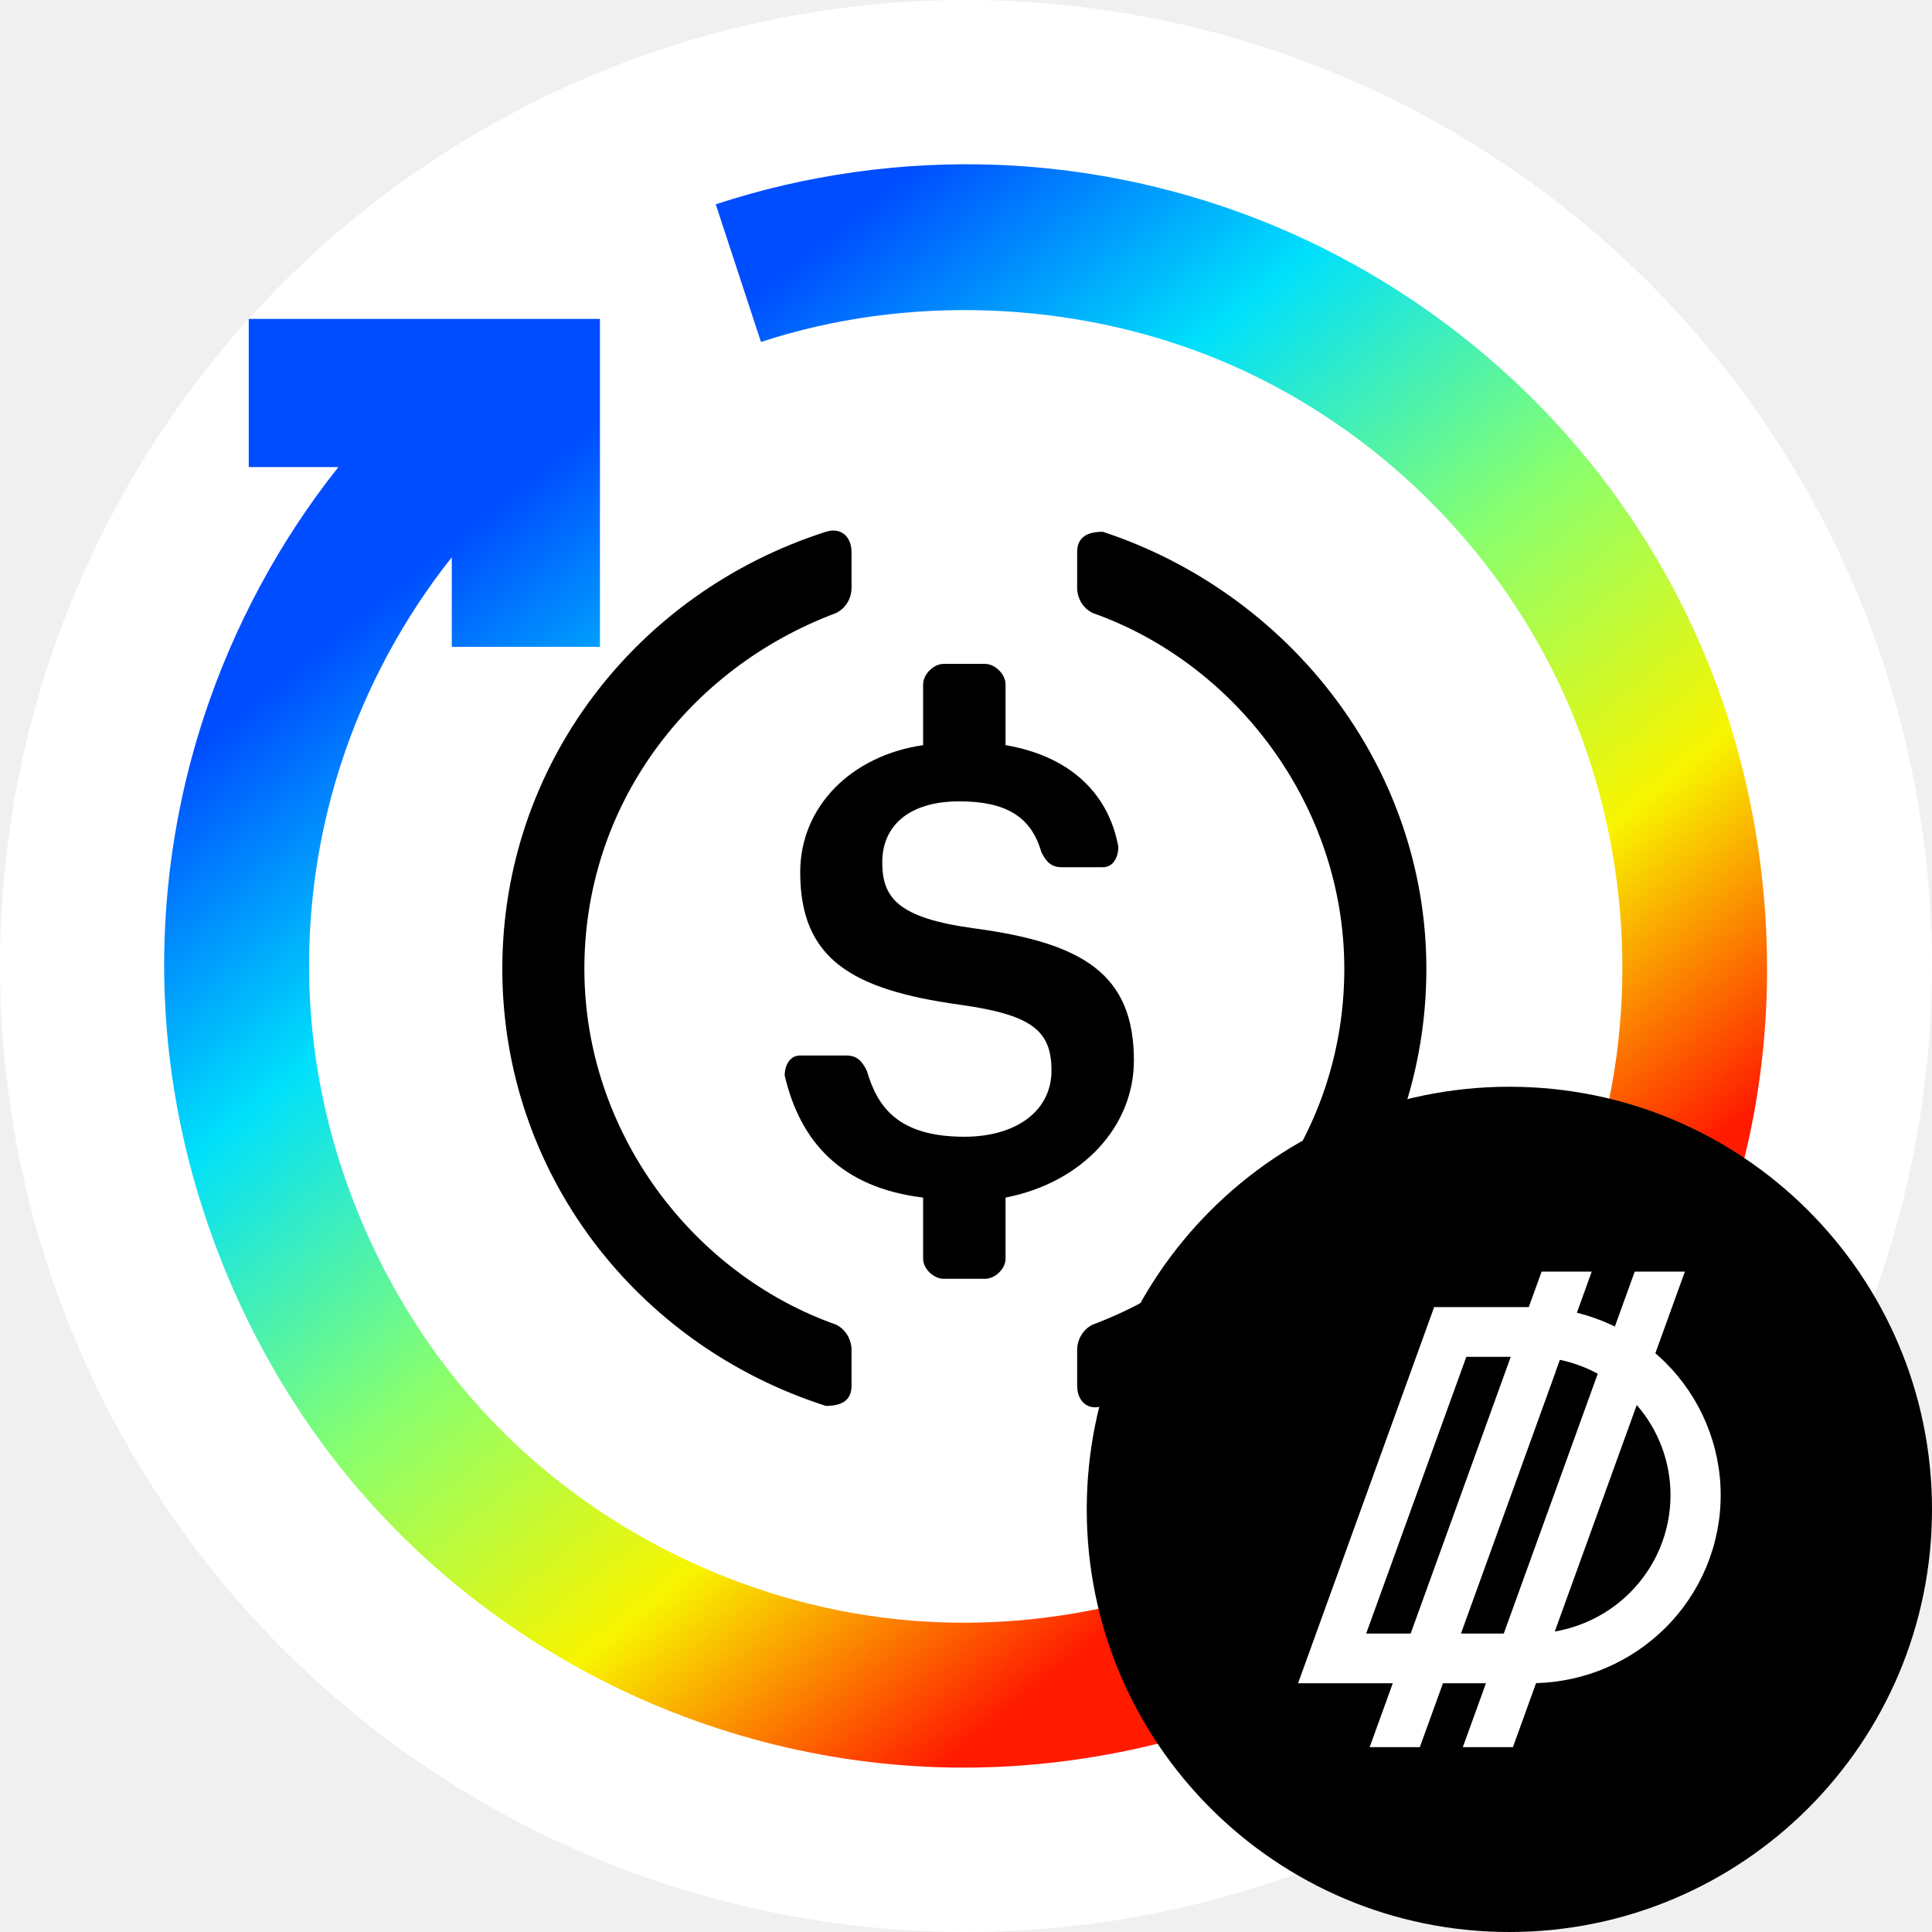
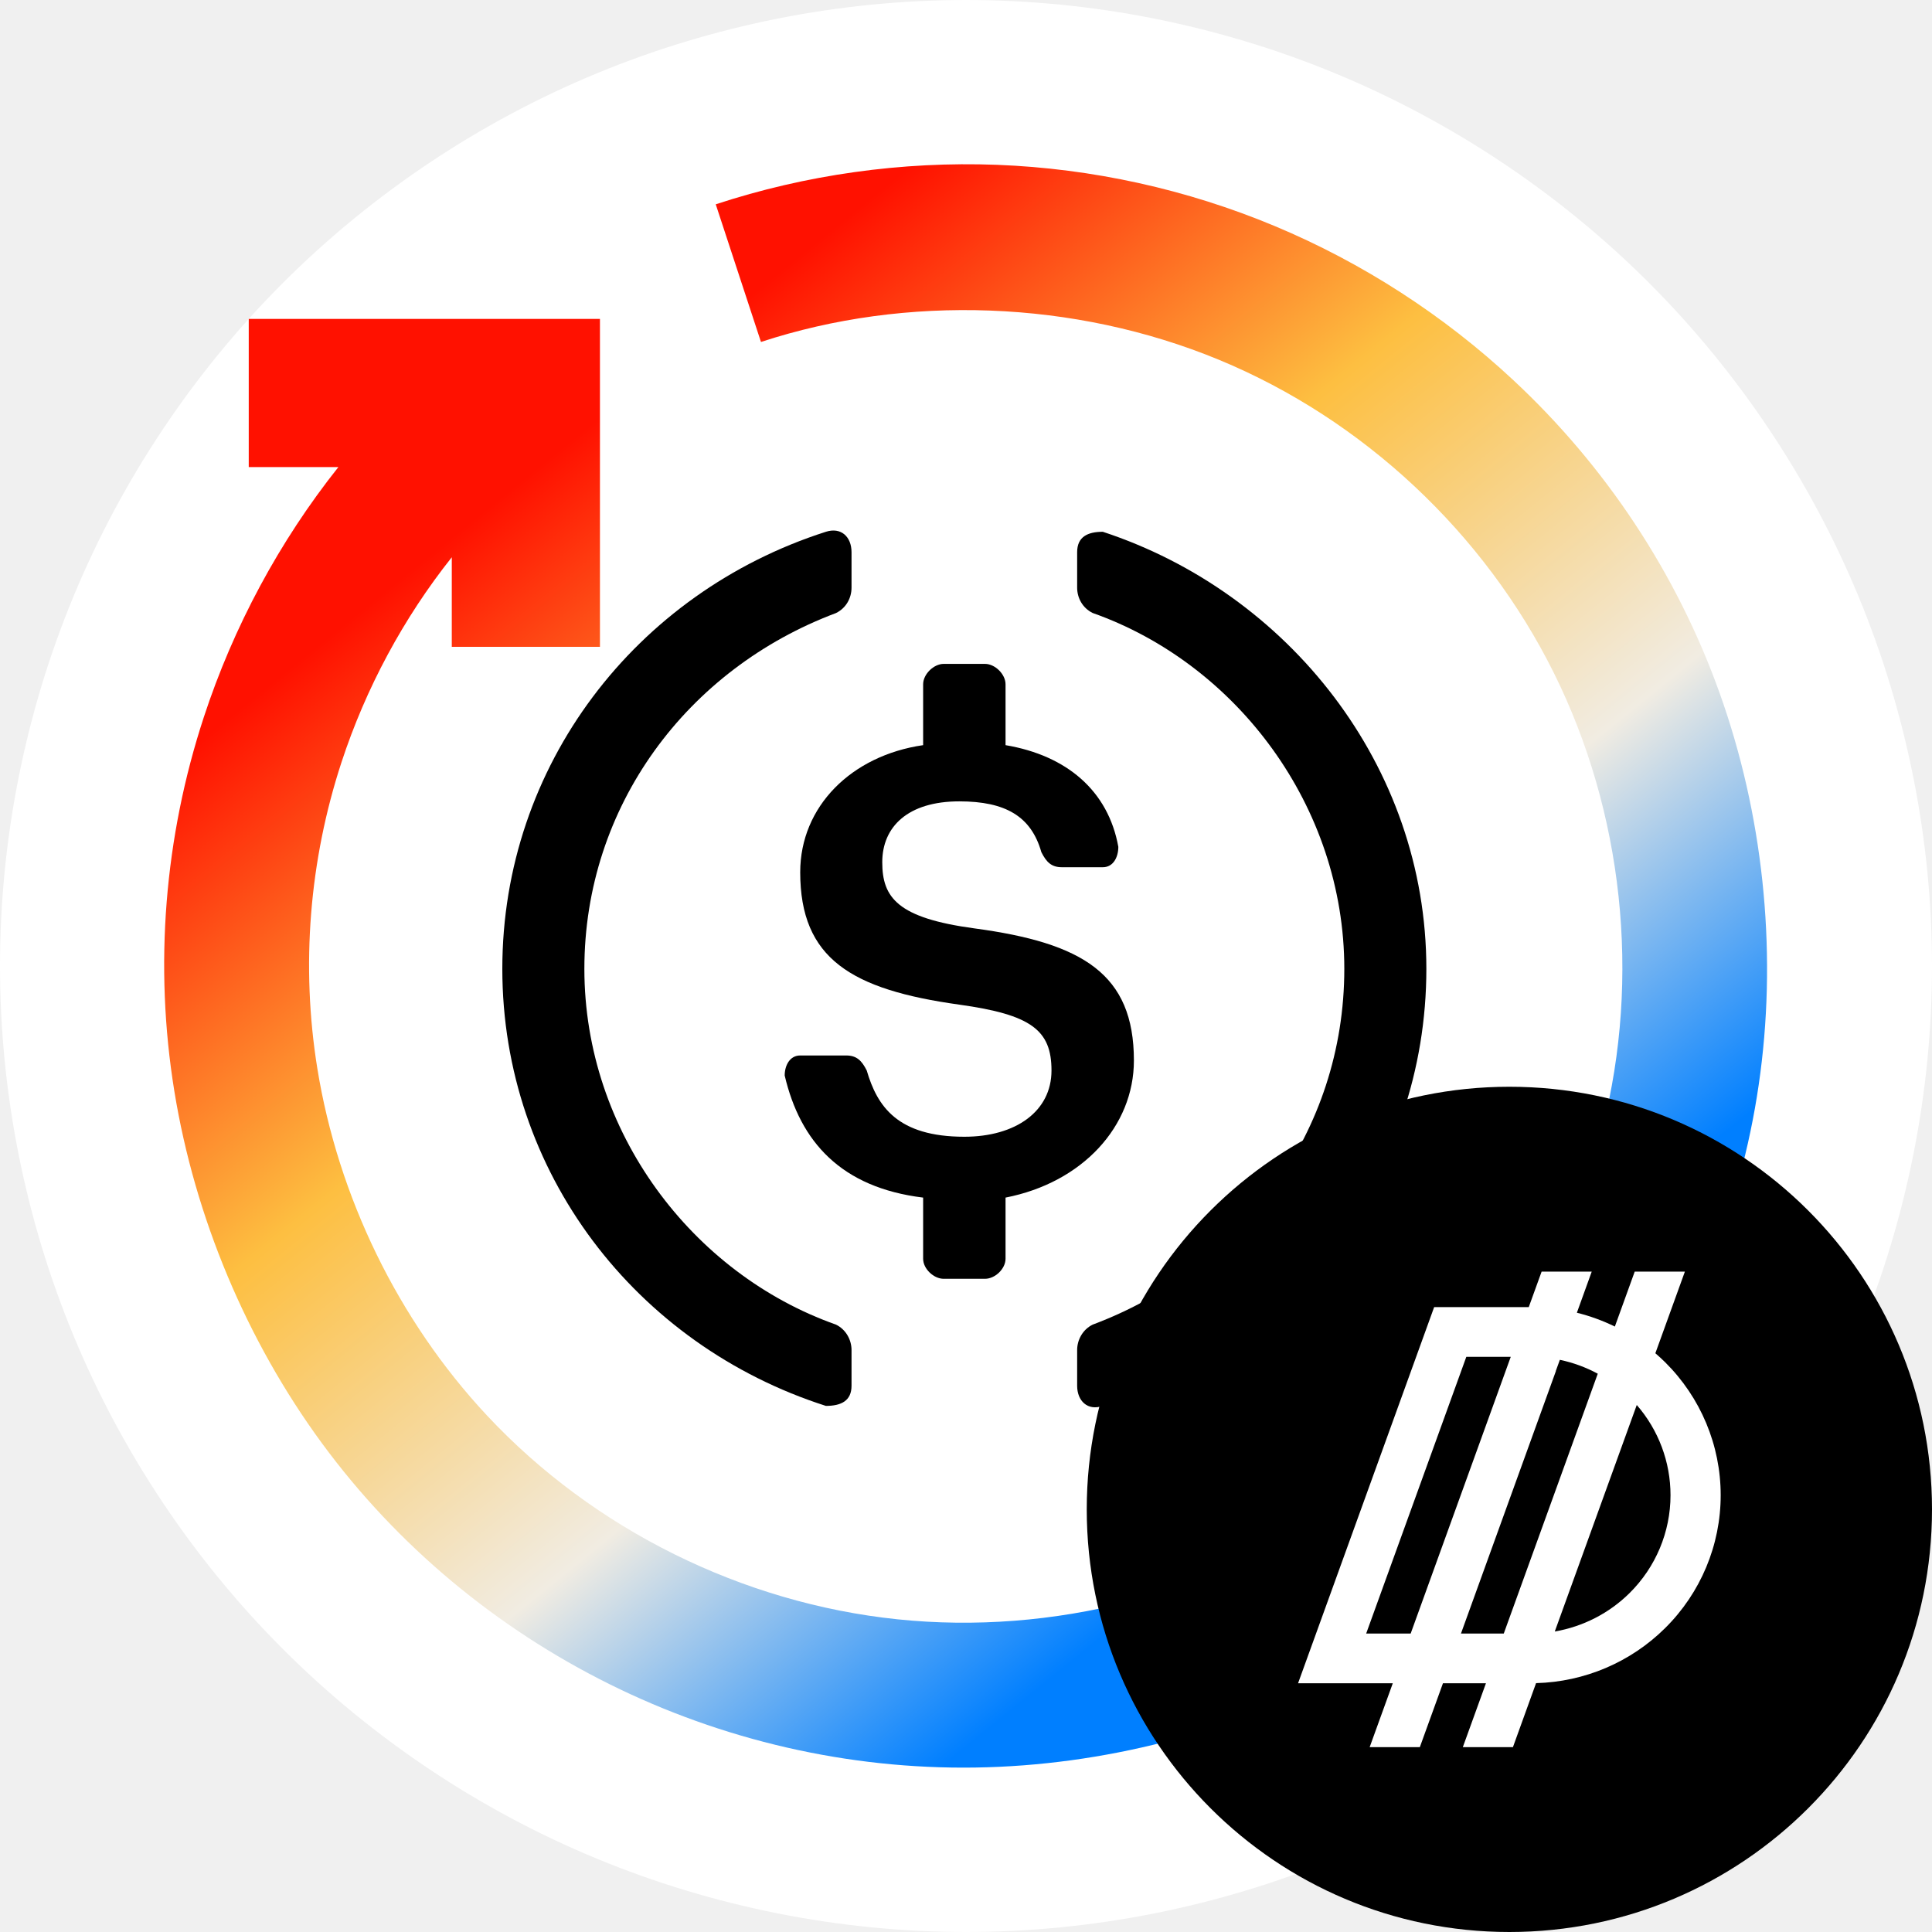
<svg xmlns="http://www.w3.org/2000/svg" width="32" height="32" viewBox="0 0 32 32" fill="none">
  <path fill-rule="evenodd" clip-rule="evenodd" d="M32 16C32 13.906 31.583 11.812 30.782 9.877C29.98 7.942 28.794 6.167 27.314 4.686C25.833 3.205 24.058 2.02 22.123 1.218C20.188 0.417 18.094 0 16 0C13.906 0 11.812 0.417 9.877 1.218C7.942 2.02 6.167 3.205 4.686 4.686C3.205 6.167 2.019 7.942 1.218 9.877C0.416 11.812 0 13.906 0 16C0 18.094 0.416 20.188 1.218 22.123C2.019 24.058 3.205 25.833 4.686 27.314C6.167 28.795 7.942 29.981 9.877 30.782C11.812 31.583 13.906 32 16 32C18.094 32 20.188 31.583 22.123 30.782C24.058 29.981 25.833 28.795 27.314 27.314C28.794 25.833 29.98 24.058 30.782 22.123C31.583 20.188 32 18.094 32 16Z" fill="white" />
-   <path fill-rule="evenodd" clip-rule="evenodd" d="M11.855 3.384C13.345 2.894 14.938 2.67 16.516 2.73C18.094 2.791 19.658 3.136 21.113 3.744C22.568 4.352 23.915 5.223 25.067 6.298C26.592 7.719 27.775 9.498 28.485 11.487C29.195 13.476 29.431 15.677 29.157 17.771C28.884 19.866 28.1 21.855 26.914 23.566C25.728 25.277 24.14 26.709 22.274 27.701C20.409 28.692 18.266 29.244 16.154 29.276C14.042 29.308 11.96 28.821 10.095 27.895C8.231 26.97 6.583 25.607 5.332 23.904C4.082 22.201 3.227 20.159 2.888 18.075C2.549 15.991 2.725 13.865 3.375 11.881C3.866 10.382 4.628 8.964 5.605 7.736H4.12V5.282H9.937V10.714H7.483V9.23C6.683 10.236 6.059 11.397 5.656 12.626C5.124 14.251 4.981 15.995 5.256 17.697C5.599 19.814 6.589 21.865 8.067 23.446C9.834 25.336 12.3 26.554 14.866 26.821C17.432 27.087 20.099 26.403 22.217 24.929C24.335 23.454 25.905 21.191 26.542 18.69C27.179 16.19 26.884 13.453 25.735 11.142C24.586 8.832 22.584 6.949 20.189 5.959C17.794 4.969 15.008 4.874 12.604 5.664L11.855 3.384Z" fill="url(#paint0_linear_2122_12567)" />
+   <path fill-rule="evenodd" clip-rule="evenodd" d="M11.855 3.384C13.345 2.894 14.938 2.67 16.516 2.73C18.094 2.791 19.658 3.136 21.113 3.744C22.568 4.352 23.915 5.223 25.067 6.298C26.592 7.719 27.775 9.498 28.485 11.487C29.195 13.476 29.431 15.677 29.157 17.771C28.884 19.866 28.1 21.855 26.914 23.566C25.728 25.277 24.14 26.709 22.274 27.701C20.409 28.692 18.266 29.244 16.154 29.276C14.042 29.308 11.96 28.821 10.095 27.895C8.231 26.97 6.583 25.607 5.332 23.904C4.082 22.201 3.227 20.159 2.888 18.075C2.549 15.991 2.725 13.865 3.375 11.881C3.866 10.382 4.628 8.964 5.605 7.736H4.12V5.282H9.937V10.714H7.483V9.23C6.683 10.236 6.059 11.397 5.656 12.626C5.124 14.251 4.981 15.995 5.256 17.697C5.599 19.814 6.589 21.865 8.067 23.446C9.834 25.336 12.3 26.554 14.866 26.821C17.432 27.087 20.099 26.403 22.217 24.929C24.335 23.454 25.905 21.191 26.542 18.69C27.179 16.19 26.884 13.453 25.735 11.142C24.586 8.832 22.584 6.949 20.189 5.959C17.794 4.969 15.008 4.874 12.604 5.664L11.855 3.384Z" fill="url(#paint0_linear_2183_10957)" />
  <path fill-rule="evenodd" clip-rule="evenodd" d="M14.104 22.953C14.104 23.203 13.931 23.286 13.679 23.286C10.53 22.278 8.32 19.414 8.32 16.047C8.32 12.679 10.53 9.816 13.679 8.808C13.931 8.727 14.104 8.891 14.104 9.146C14.104 9.341 14.104 9.537 14.104 9.733C14.104 9.905 14.015 10.071 13.847 10.154C11.38 11.079 9.679 13.355 9.679 16.047C9.679 18.744 11.464 21.098 13.847 21.94C14.015 22.023 14.104 22.195 14.104 22.361C14.104 22.558 14.104 22.756 14.104 22.953Z" fill="black" />
  <path fill-rule="evenodd" clip-rule="evenodd" d="M16.655 20.849C16.655 21.015 16.482 21.181 16.314 21.181C16.086 21.181 15.859 21.181 15.631 21.181C15.464 21.181 15.29 21.015 15.29 20.849C15.29 20.512 15.29 20.174 15.29 19.836C13.931 19.67 13.254 18.911 12.997 17.814C12.997 17.648 13.081 17.482 13.254 17.482C13.507 17.482 13.761 17.482 14.015 17.482C14.188 17.482 14.272 17.565 14.356 17.731C14.529 18.324 14.865 18.828 15.973 18.828C16.823 18.828 17.416 18.407 17.416 17.731C17.416 17.061 17.08 16.806 15.889 16.64C14.103 16.391 13.254 15.881 13.254 14.447C13.254 13.356 14.104 12.514 15.29 12.342C15.29 12.006 15.29 11.67 15.29 11.334C15.29 11.168 15.464 10.996 15.631 10.996C15.859 10.996 16.086 10.996 16.314 10.996C16.482 10.996 16.655 11.168 16.655 11.334C16.655 11.67 16.655 12.006 16.655 12.342C17.673 12.514 18.356 13.101 18.523 14.026C18.523 14.197 18.44 14.364 18.266 14.364C18.04 14.364 17.815 14.364 17.589 14.364C17.416 14.364 17.332 14.281 17.248 14.114C17.08 13.522 16.655 13.273 15.889 13.273C15.038 13.273 14.613 13.693 14.613 14.281C14.613 14.867 14.865 15.205 16.14 15.377C17.932 15.618 18.781 16.13 18.781 17.565C18.781 18.656 17.93 19.587 16.655 19.836V20.849Z" fill="black" />
  <path fill-rule="evenodd" clip-rule="evenodd" d="M18.266 23.286C18.015 23.374 17.841 23.203 17.841 22.953C17.841 22.756 17.841 22.558 17.841 22.361C17.841 22.195 17.93 22.023 18.098 21.94C20.565 21.015 22.266 18.744 22.266 16.047C22.266 13.355 20.481 10.995 18.098 10.153C17.93 10.07 17.841 9.904 17.841 9.733C17.841 9.537 17.841 9.341 17.841 9.146C17.841 8.891 18.015 8.808 18.266 8.808C21.332 9.816 23.625 12.679 23.625 16.047C23.625 19.414 21.416 22.278 18.266 23.286Z" fill="black" />
  <circle cx="25" cy="25" r="7" fill="black" />
  <path fill-rule="evenodd" clip-rule="evenodd" d="M26.364 21.062H25.534L25.321 21.65H23.754L21.5 27.88H23.069L22.686 28.938H23.517L23.9 27.88H24.612L24.229 28.938H25.059L25.442 27.878C26.245 27.857 27.01 27.531 27.579 26.967C28.169 26.383 28.5 25.591 28.5 24.765C28.5 23.939 28.169 23.147 27.579 22.562C27.527 22.511 27.473 22.461 27.418 22.414L27.907 21.062H27.076L26.747 21.972C26.547 21.874 26.336 21.797 26.118 21.743L26.364 21.062ZM24.907 27.057L26.464 22.753C26.268 22.647 26.056 22.569 25.836 22.523L25.769 22.708H25.771L24.198 27.057H24.907ZM23.365 27.057L25.023 22.473H24.287L22.628 27.057H23.365ZM25.752 27.023L27.11 23.271C27.47 23.685 27.669 24.215 27.669 24.765C27.669 25.373 27.425 25.956 26.992 26.385C26.652 26.722 26.219 26.942 25.752 27.023Z" fill="white" />
  <defs>
-     <linearGradient id="paint0_linear_2122_12567" x1="2.043" y1="13.297" x2="15.222" y2="29.577" gradientUnits="userSpaceOnUse">
-       <stop stop-color="#004CFF" />
-       <stop offset="0.252" stop-color="#00E0FB" />
-       <stop offset="0.506" stop-color="#87FF70" />
-       <stop offset="0.755" stop-color="#F8F500" />
-       <stop offset="1" stop-color="#FF1A00" />
+     <linearGradient id="paint0_linear_2183_10957" x1="2.043" y1="13.297" x2="15.222" y2="29.577" gradientUnits="userSpaceOnUse">
+       <stop stop-color="#FF1100" />
+       <stop offset="0.344" stop-color="#FDBF41" />
+       <stop offset="0.693" stop-color="#F1ECE2" />
+       <stop offset="1" stop-color="#007FFF" />
    </linearGradient>
  </defs>
</svg>
